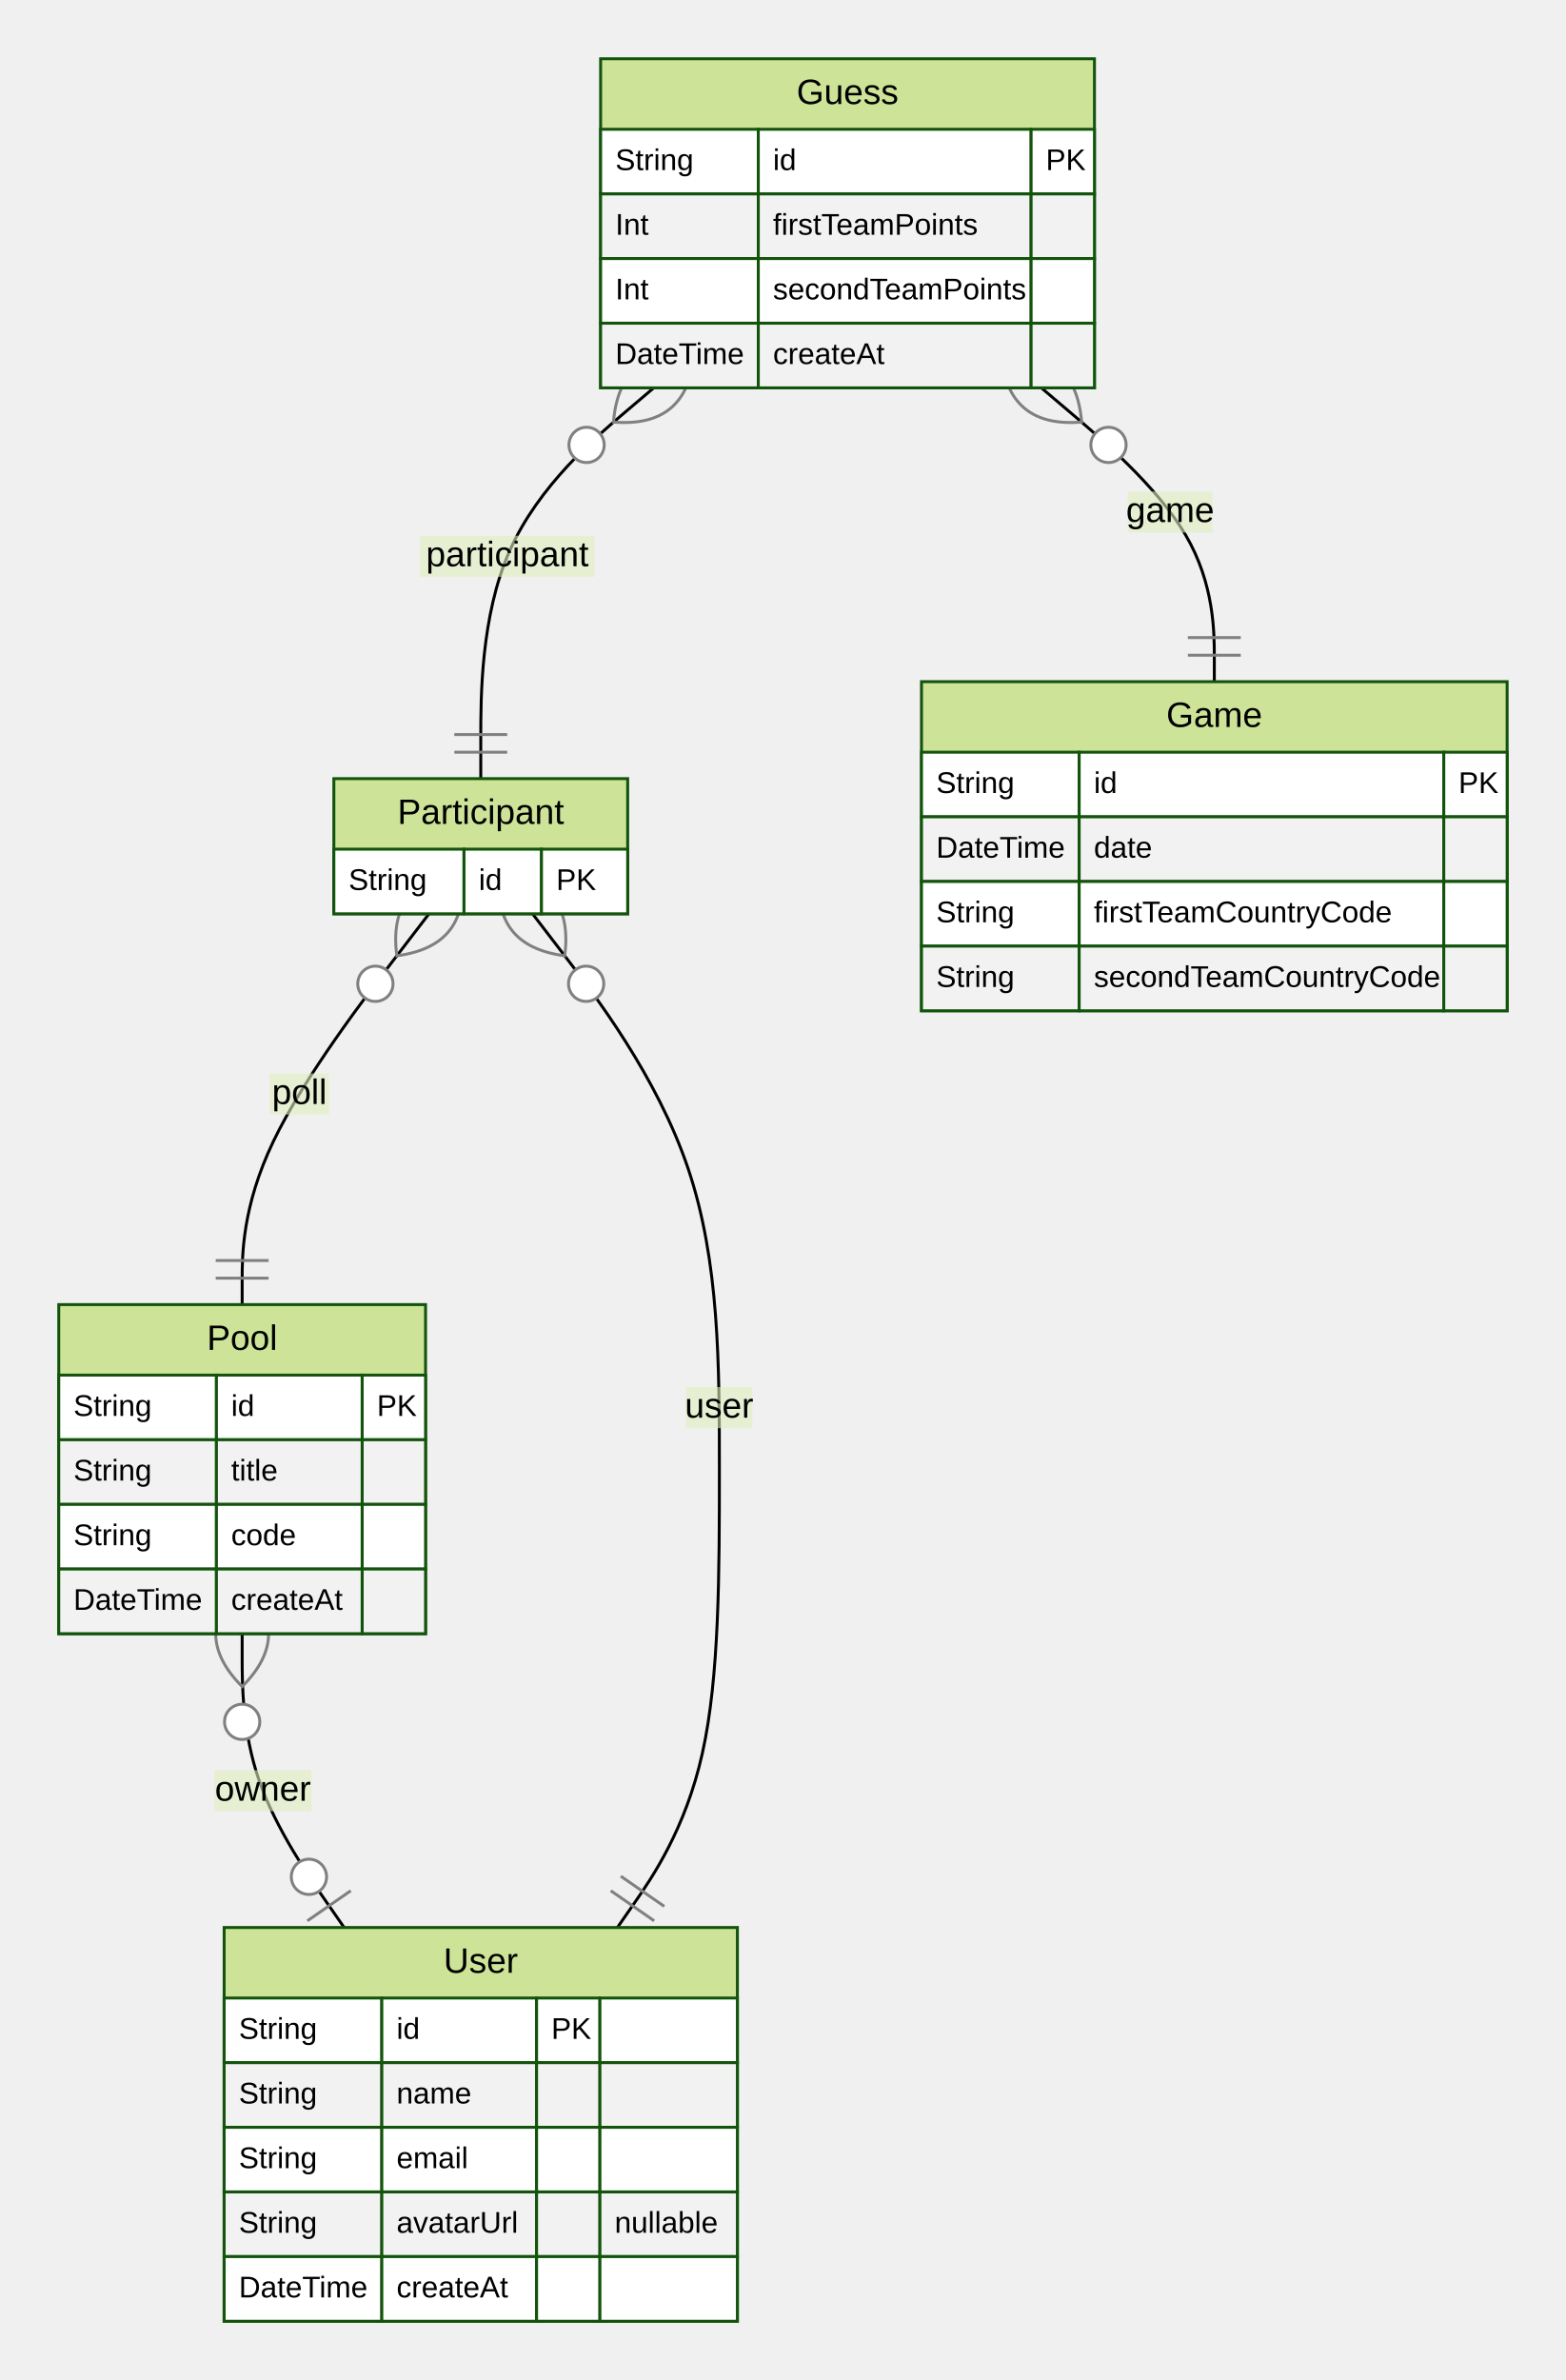
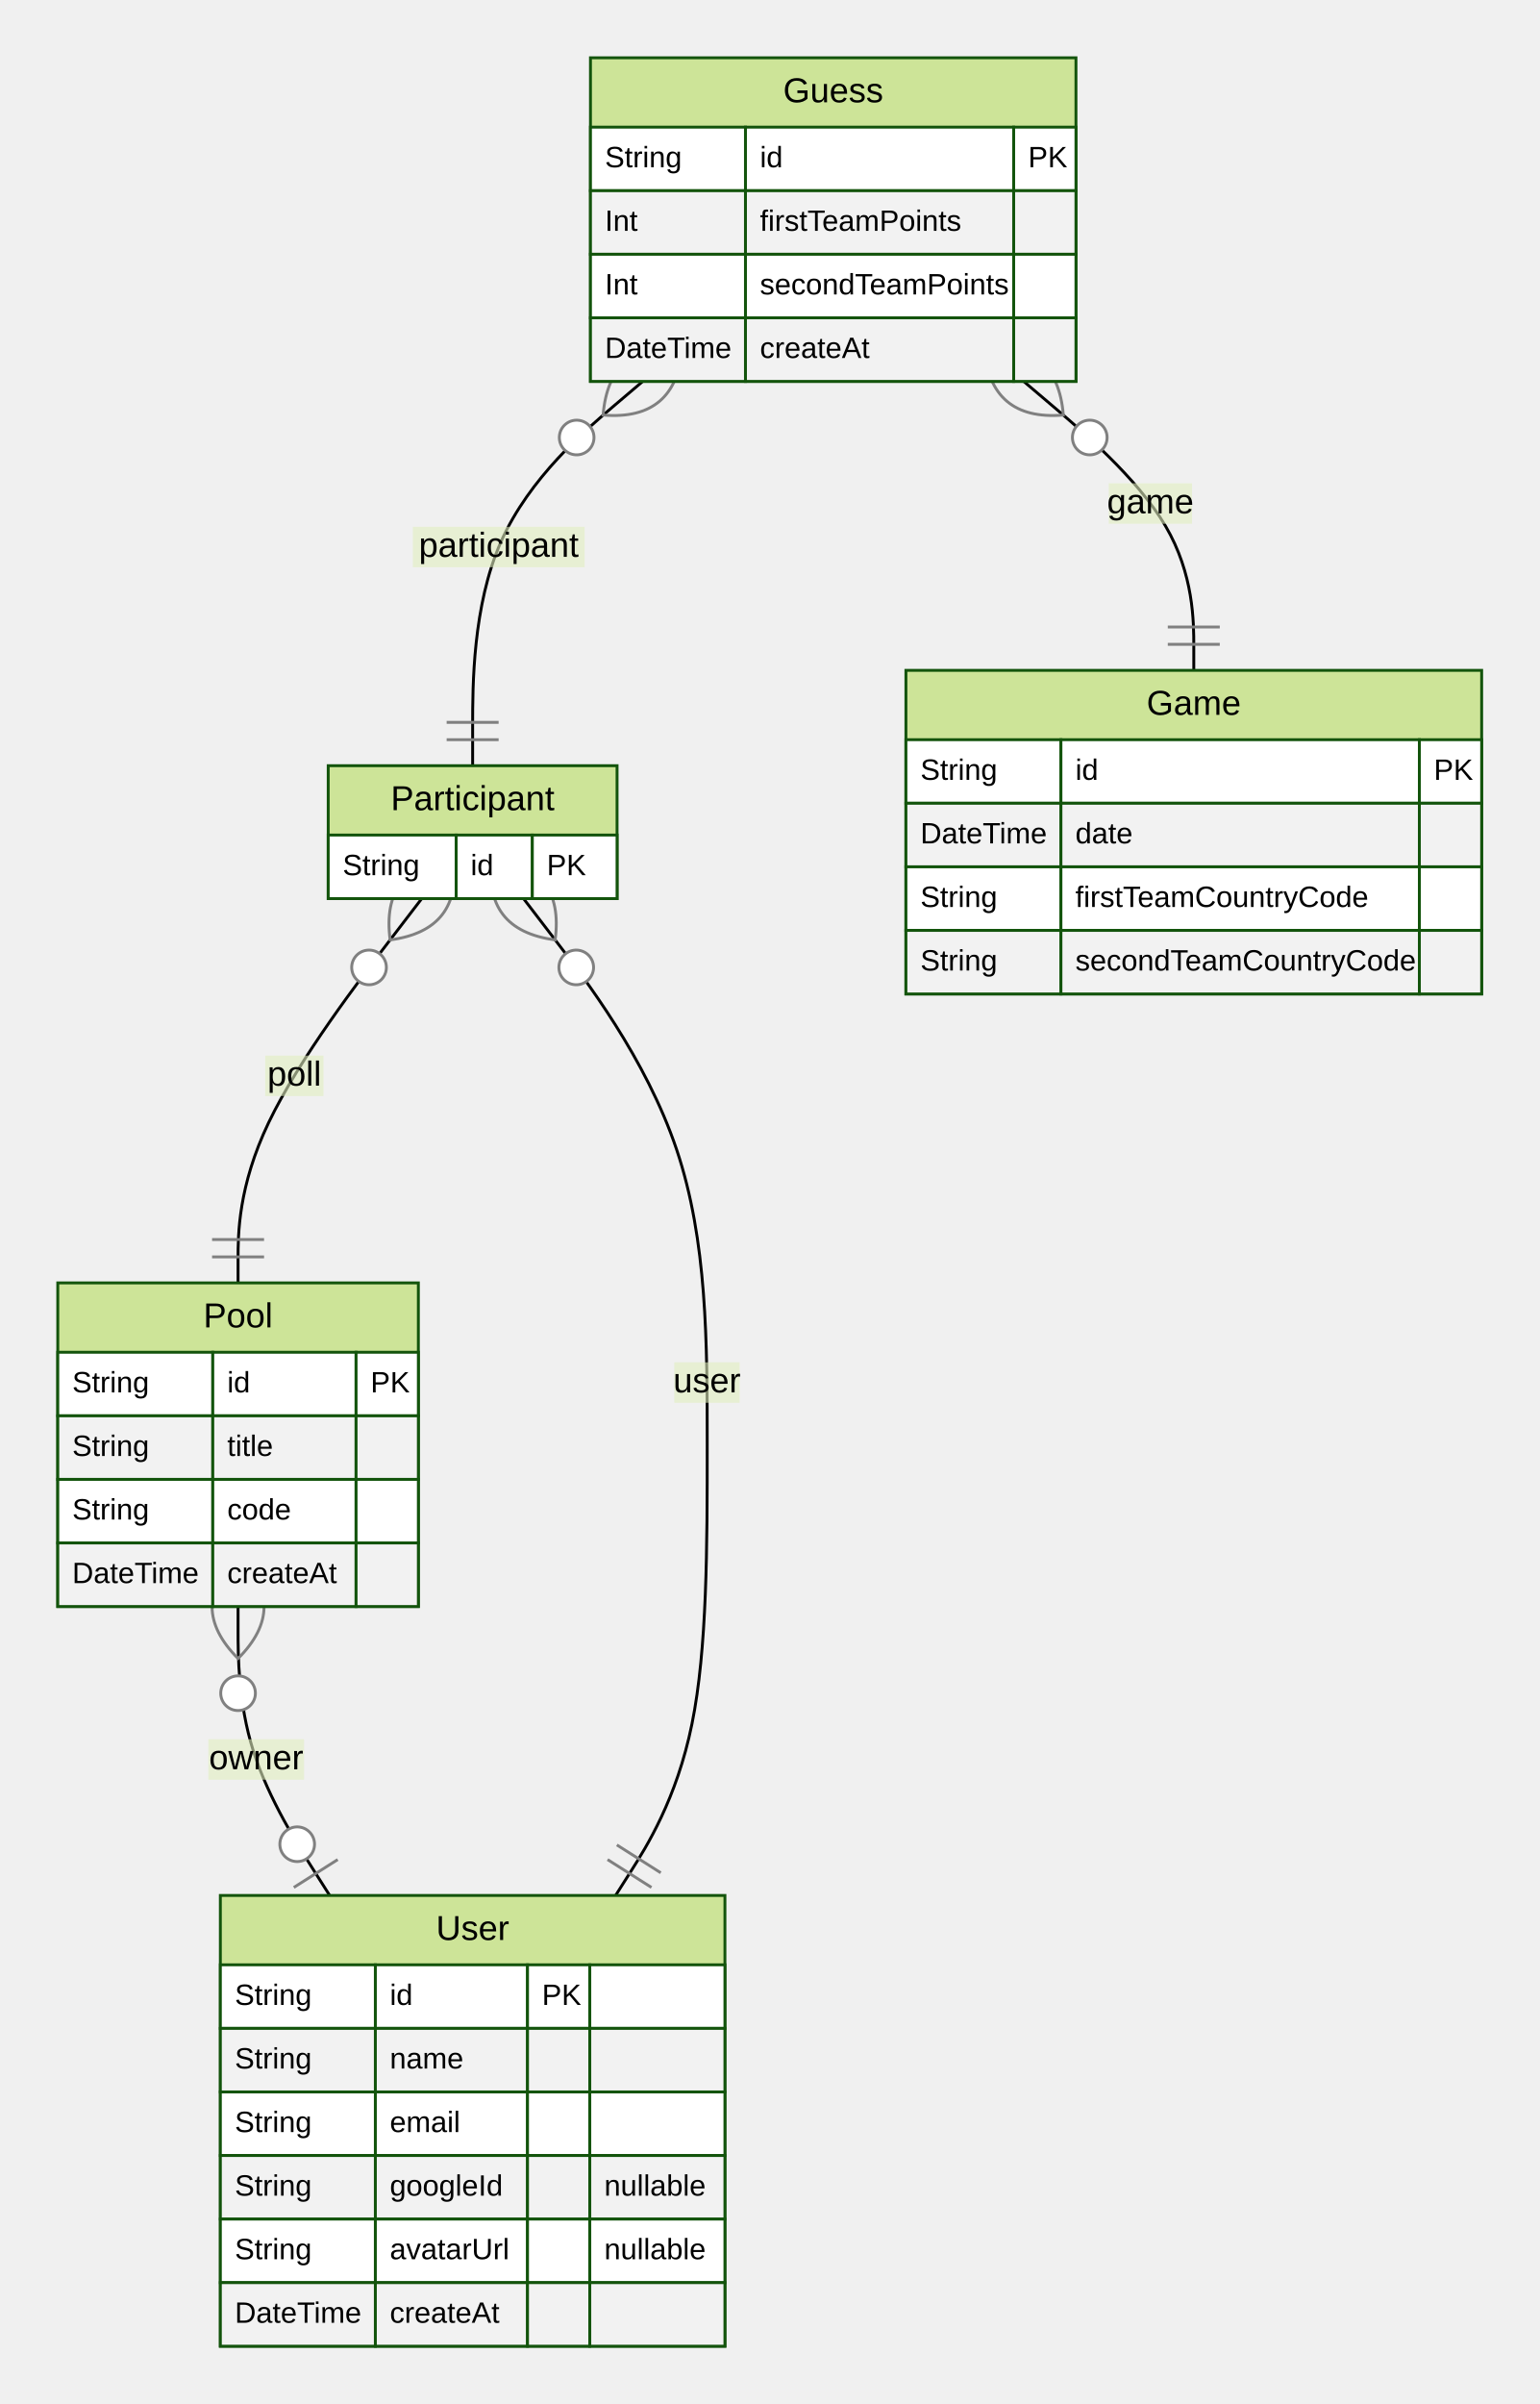
- <svg xmlns="http://www.w3.org/2000/svg" aria-labelledby="chart-title-mermaid-0 chart-desc-mermaid-0" role="img" viewBox="0 0 532.947 810" style="max-width: 532.947px; background-color: white;" width="100%" id="mermaid-0">
+ <svg xmlns="http://www.w3.org/2000/svg" aria-labelledby="chart-title-mermaid-0 chart-desc-mermaid-0" role="img" viewBox="0 0 532.947 832" style="max-width: 532.947px; background-color: white;" width="100%" id="mermaid-0">
  <style>#mermaid-0 {font-family:"trebuchet ms",verdana,arial,sans-serif;font-size:16px;fill:#000000;}#mermaid-0 .error-icon{fill:#552222;}#mermaid-0 .error-text{fill:#552222;stroke:#552222;}#mermaid-0 .edge-thickness-normal{stroke-width:2px;}#mermaid-0 .edge-thickness-thick{stroke-width:3.5px;}#mermaid-0 .edge-pattern-solid{stroke-dasharray:0;}#mermaid-0 .edge-pattern-dashed{stroke-dasharray:3;}#mermaid-0 .edge-pattern-dotted{stroke-dasharray:2;}#mermaid-0 .marker{fill:#000000;stroke:#000000;}#mermaid-0 .marker.cross{stroke:#000000;}#mermaid-0 svg{font-family:"trebuchet ms",verdana,arial,sans-serif;font-size:16px;}#mermaid-0 .entityBox{fill:#cde498;stroke:#13540c;}#mermaid-0 .attributeBoxOdd{fill:#ffffff;stroke:#13540c;}#mermaid-0 .attributeBoxEven{fill:#f2f2f2;stroke:#13540c;}#mermaid-0 .relationshipLabelBox{fill:hsl(78.158, 58.462%, 84.51%);opacity:0.7;background-color:hsl(78.158, 58.462%, 84.51%);}#mermaid-0 .relationshipLabelBox rect{opacity:0.5;}#mermaid-0 .relationshipLine{stroke:#000000;}#mermaid-0 :root{--mermaid-font-family:"trebuchet ms",verdana,arial,sans-serif;}</style>
  <g />
  <defs>
    <marker orient="auto" markerHeight="18" markerWidth="18" refY="9" refX="0" id="ONLY_ONE_START">
      <path d="M9,0 L9,18 M15,0 L15,18" fill="none" stroke="gray" />
    </marker>
  </defs>
  <defs>
    <marker orient="auto" markerHeight="18" markerWidth="18" refY="9" refX="18" id="ONLY_ONE_END">
      <path d="M3,0 L3,18 M9,0 L9,18" fill="none" stroke="gray" />
    </marker>
  </defs>
  <defs>
    <marker orient="auto" markerHeight="18" markerWidth="30" refY="9" refX="0" id="ZERO_OR_ONE_START">
      <circle r="6" cy="9" cx="21" fill="white" stroke="gray" />
      <path d="M9,0 L9,18" fill="none" stroke="gray" />
    </marker>
  </defs>
  <defs>
    <marker orient="auto" markerHeight="18" markerWidth="30" refY="9" refX="30" id="ZERO_OR_ONE_END">
      <circle r="6" cy="9" cx="9" fill="white" stroke="gray" />
      <path d="M21,0 L21,18" fill="none" stroke="gray" />
    </marker>
  </defs>
  <defs>
    <marker orient="auto" markerHeight="36" markerWidth="45" refY="18" refX="18" id="ONE_OR_MORE_START">
      <path d="M0,18 Q 18,0 36,18 Q 18,36 0,18 M42,9 L42,27" fill="none" stroke="gray" />
    </marker>
  </defs>
  <defs>
    <marker orient="auto" markerHeight="36" markerWidth="45" refY="18" refX="27" id="ONE_OR_MORE_END">
      <path d="M3,9 L3,27 M9,18 Q27,0 45,18 Q27,36 9,18" fill="none" stroke="gray" />
    </marker>
  </defs>
  <defs>
    <marker orient="auto" markerHeight="36" markerWidth="57" refY="18" refX="18" id="ZERO_OR_MORE_START">
      <circle r="6" cy="18" cx="48" fill="white" stroke="gray" />
      <path d="M0,18 Q18,0 36,18 Q18,36 0,18" fill="none" stroke="gray" />
    </marker>
  </defs>
  <defs>
    <marker orient="auto" markerHeight="36" markerWidth="57" refY="18" refX="39" id="ZERO_OR_MORE_END">
      <circle r="6" cy="18" cx="9" fill="white" stroke="gray" />
      <path d="M21,18 Q39,0 57,18 Q39,36 21,18" fill="none" stroke="gray" />
    </marker>
  </defs>
-   <path marker-start="url(#ZERO_OR_MORE_START)" marker-end="url(#ZERO_OR_ONE_END)" fill="none" stroke="gray" d="M82.418,556L82.418,564.333C82.418,572.667,82.418,589.333,88.202,606C93.986,622.667,105.554,639.333,111.339,647.667L117.123,656" class="er relationshipLine" />
-   <path marker-start="url(#ZERO_OR_MORE_START)" marker-end="url(#ONLY_ONE_END)" fill="none" stroke="gray" d="M181.248,311L191.846,324.833C202.444,338.667,223.64,366.333,234.238,397.833C244.836,429.333,244.836,464.667,244.836,500C244.836,535.333,244.836,570.667,239.052,596.667C233.268,622.667,221.699,639.333,215.915,647.667L210.131,656" class="er relationshipLine" />
+   <path marker-start="url(#ZERO_OR_MORE_START)" marker-end="url(#ZERO_OR_ONE_END)" fill="none" stroke="gray" d="M82.418,556L82.418,564.333C82.418,572.667,82.418,589.333,87.705,606C92.992,622.667,103.566,639.333,108.853,647.667L114.14,656" class="er relationshipLine" />
+   <path marker-start="url(#ZERO_OR_MORE_START)" marker-end="url(#ONLY_ONE_END)" fill="none" stroke="gray" d="M181.248,311L191.846,324.833C202.444,338.667,223.64,366.333,234.238,397.833C244.836,429.333,244.836,464.667,244.836,500C244.836,535.333,244.836,570.667,239.549,596.667C234.262,622.667,223.688,639.333,218.401,647.667L213.114,656" class="er relationshipLine" />
  <path marker-start="url(#ZERO_OR_MORE_START)" marker-end="url(#ONLY_ONE_END)" fill="none" stroke="gray" d="M146.006,311L135.408,324.833C124.81,338.667,103.614,366.333,93.016,388.5C82.418,410.667,82.418,427.333,82.418,435.667L82.418,444" class="er relationshipLine" />
  <path marker-start="url(#ZERO_OR_MORE_START)" marker-end="url(#ONLY_ONE_END)" fill="none" stroke="gray" d="M222.509,132L212.695,140.333C202.882,148.667,183.254,165.333,173.441,187.5C163.627,209.667,163.627,237.333,163.627,251.167L163.627,265" class="er relationshipLine" />
  <path marker-start="url(#ZERO_OR_MORE_START)" marker-end="url(#ONLY_ONE_END)" fill="none" stroke="gray" d="M354.405,132L364.219,140.333C374.032,148.667,393.66,165.333,403.473,182C413.287,198.667,413.287,215.333,413.287,223.667L413.287,232" class="er relationshipLine" />
  <g transform="translate(20,444 )" id="Pool">
    <rect height="112" width="124.836" y="0" x="0" stroke="gray" fill-opacity="100%" fill="honeydew" class="er entityBox" />
    <text transform="translate(62.41797,12)" style="font-family: &quot;trebuchet ms&quot;, verdana, arial, sans-serif;; font-size: 12px" text-anchor="middle" dominant-baseline="middle" y="0" x="0" id="entity-Pool" class="er entityLabel">Pool</text>
    <rect height="22" width="53.664" y="24" x="0" stroke="gray" fill-opacity="100%" fill="honeydew" class="er attributeBoxOdd" />
    <text transform="translate(5,35)" style="font-family: &quot;trebuchet ms&quot;, verdana, arial, sans-serif;; font-size: 10.2px" text-anchor="left" dominant-baseline="middle" y="0" x="0" id="entity-Pool-attr-1-type" class="er entityLabel">String</text>
    <rect height="22" width="49.609" y="24" x="53.664" stroke="gray" fill-opacity="100%" fill="honeydew" class="er attributeBoxOdd" />
    <text transform="translate(58.66406,35)" style="font-family: &quot;trebuchet ms&quot;, verdana, arial, sans-serif;; font-size: 10.2px" text-anchor="left" dominant-baseline="middle" y="0" x="0" id="entity-Pool-attr-1-name" class="er entityLabel">id</text>
    <rect height="22" width="21.562" y="24" x="103.273" stroke="gray" fill-opacity="100%" fill="honeydew" class="er attributeBoxOdd" />
    <text transform="translate(108.2734,35)" style="font-family: &quot;trebuchet ms&quot;, verdana, arial, sans-serif;; font-size: 10.2px" text-anchor="left" dominant-baseline="middle" y="0" x="0" id="entity-Pool-attr-1-key" class="er entityLabel">PK</text>
    <rect height="22" width="53.664" y="46" x="0" stroke="gray" fill-opacity="100%" fill="honeydew" class="er attributeBoxEven" />
    <text transform="translate(5,57)" style="font-family: &quot;trebuchet ms&quot;, verdana, arial, sans-serif;; font-size: 10.2px" text-anchor="left" dominant-baseline="middle" y="0" x="0" id="entity-Pool-attr-2-type" class="er entityLabel">String</text>
    <rect height="22" width="49.609" y="46" x="53.664" stroke="gray" fill-opacity="100%" fill="honeydew" class="er attributeBoxEven" />
    <text transform="translate(58.66406,57)" style="font-family: &quot;trebuchet ms&quot;, verdana, arial, sans-serif;; font-size: 10.2px" text-anchor="left" dominant-baseline="middle" y="0" x="0" id="entity-Pool-attr-2-name" class="er entityLabel">title</text>
    <rect height="22" width="21.562" y="46" x="103.273" stroke="gray" fill-opacity="100%" fill="honeydew" class="er attributeBoxEven" />
    <text transform="translate(108.2734,57)" style="font-family: &quot;trebuchet ms&quot;, verdana, arial, sans-serif;; font-size: 10.2px" text-anchor="left" dominant-baseline="middle" y="0" x="0" id="entity-Pool-attr-2-key" class="er entityLabel" />
    <rect height="22" width="53.664" y="68" x="0" stroke="gray" fill-opacity="100%" fill="honeydew" class="er attributeBoxOdd" />
    <text transform="translate(5,79)" style="font-family: &quot;trebuchet ms&quot;, verdana, arial, sans-serif;; font-size: 10.2px" text-anchor="left" dominant-baseline="middle" y="0" x="0" id="entity-Pool-attr-3-type" class="er entityLabel">String</text>
    <rect height="22" width="49.609" y="68" x="53.664" stroke="gray" fill-opacity="100%" fill="honeydew" class="er attributeBoxOdd" />
    <text transform="translate(58.66406,79)" style="font-family: &quot;trebuchet ms&quot;, verdana, arial, sans-serif;; font-size: 10.2px" text-anchor="left" dominant-baseline="middle" y="0" x="0" id="entity-Pool-attr-3-name" class="er entityLabel">code</text>
    <rect height="22" width="21.562" y="68" x="103.273" stroke="gray" fill-opacity="100%" fill="honeydew" class="er attributeBoxOdd" />
    <text transform="translate(108.2734,79)" style="font-family: &quot;trebuchet ms&quot;, verdana, arial, sans-serif;; font-size: 10.2px" text-anchor="left" dominant-baseline="middle" y="0" x="0" id="entity-Pool-attr-3-key" class="er entityLabel" />
    <rect height="22" width="53.664" y="90" x="0" stroke="gray" fill-opacity="100%" fill="honeydew" class="er attributeBoxEven" />
    <text transform="translate(5,101)" style="font-family: &quot;trebuchet ms&quot;, verdana, arial, sans-serif;; font-size: 10.2px" text-anchor="left" dominant-baseline="middle" y="0" x="0" id="entity-Pool-attr-4-type" class="er entityLabel">DateTime</text>
    <rect height="22" width="49.609" y="90" x="53.664" stroke="gray" fill-opacity="100%" fill="honeydew" class="er attributeBoxEven" />
    <text transform="translate(58.66406,101)" style="font-family: &quot;trebuchet ms&quot;, verdana, arial, sans-serif;; font-size: 10.2px" text-anchor="left" dominant-baseline="middle" y="0" x="0" id="entity-Pool-attr-4-name" class="er entityLabel">createAt</text>
    <rect height="22" width="21.562" y="90" x="103.273" stroke="gray" fill-opacity="100%" fill="honeydew" class="er attributeBoxEven" />
    <text transform="translate(108.2734,101)" style="font-family: &quot;trebuchet ms&quot;, verdana, arial, sans-serif;; font-size: 10.2px" text-anchor="left" dominant-baseline="middle" y="0" x="0" id="entity-Pool-attr-4-key" class="er entityLabel" />
  </g>
  <g transform="translate(113.627,265 )" id="Participant">
    <rect height="46" width="100" y="0" x="0" stroke="gray" fill-opacity="100%" fill="honeydew" class="er entityBox" />
    <text transform="translate(50,12)" style="font-family: &quot;trebuchet ms&quot;, verdana, arial, sans-serif;; font-size: 12px" text-anchor="middle" dominant-baseline="middle" y="0" x="0" id="entity-Participant" class="er entityLabel">Participant</text>
    <rect height="22" width="44.297" y="24" x="0" stroke="gray" fill-opacity="100%" fill="honeydew" class="er attributeBoxOdd" />
    <text transform="translate(5,35)" style="font-family: &quot;trebuchet ms&quot;, verdana, arial, sans-serif;; font-size: 10.2px" text-anchor="left" dominant-baseline="middle" y="0" x="0" id="entity-Participant-attr-1-type" class="er entityLabel">String</text>
    <rect height="22" width="26.367" y="24" x="44.297" stroke="gray" fill-opacity="100%" fill="honeydew" class="er attributeBoxOdd" />
    <text transform="translate(49.29688,35)" style="font-family: &quot;trebuchet ms&quot;, verdana, arial, sans-serif;; font-size: 10.2px" text-anchor="left" dominant-baseline="middle" y="0" x="0" id="entity-Participant-attr-1-name" class="er entityLabel">id</text>
    <rect height="22" width="29.336" y="24" x="70.664" stroke="gray" fill-opacity="100%" fill="honeydew" class="er attributeBoxOdd" />
    <text transform="translate(75.66406,35)" style="font-family: &quot;trebuchet ms&quot;, verdana, arial, sans-serif;; font-size: 10.2px" text-anchor="left" dominant-baseline="middle" y="0" x="0" id="entity-Participant-attr-1-key" class="er entityLabel">PK</text>
  </g>
  <g transform="translate(76.28711,656 )" id="User">
-     <rect height="134" width="174.68" y="0" x="0" stroke="gray" fill-opacity="100%" fill="honeydew" class="er entityBox" />
+     <rect height="156" width="174.68" y="0" x="0" stroke="gray" fill-opacity="100%" fill="honeydew" class="er entityBox" />
    <text transform="translate(87.33984,12)" style="font-family: &quot;trebuchet ms&quot;, verdana, arial, sans-serif;; font-size: 12px" text-anchor="middle" dominant-baseline="middle" y="0" x="0" id="entity-User" class="er entityLabel">User</text>
    <rect height="22" width="53.664" y="24" x="0" stroke="gray" fill-opacity="100%" fill="honeydew" class="er attributeBoxOdd" />
    <text transform="translate(5,35)" style="font-family: &quot;trebuchet ms&quot;, verdana, arial, sans-serif;; font-size: 10.2px" text-anchor="left" dominant-baseline="middle" y="0" x="0" id="entity-User-attr-1-type" class="er entityLabel">String</text>
    <rect height="22" width="52.672" y="24" x="53.664" stroke="gray" fill-opacity="100%" fill="honeydew" class="er attributeBoxOdd" />
    <text transform="translate(58.66406,35)" style="font-family: &quot;trebuchet ms&quot;, verdana, arial, sans-serif;; font-size: 10.2px" text-anchor="left" dominant-baseline="middle" y="0" x="0" id="entity-User-attr-1-name" class="er entityLabel">id</text>
    <rect height="22" width="21.562" y="24" x="106.336" stroke="gray" fill-opacity="100%" fill="honeydew" class="er attributeBoxOdd" />
    <text transform="translate(111.3359,35)" style="font-family: &quot;trebuchet ms&quot;, verdana, arial, sans-serif;; font-size: 10.2px" text-anchor="left" dominant-baseline="middle" y="0" x="0" id="entity-User-attr-1-key" class="er entityLabel">PK</text>
    <rect height="22" width="46.781" y="24" x="127.898" stroke="gray" fill-opacity="100%" fill="honeydew" class="er attributeBoxOdd" />
    <text transform="translate(132.8984,35)" style="font-family: &quot;trebuchet ms&quot;, verdana, arial, sans-serif;; font-size: 10.2px" text-anchor="left" dominant-baseline="middle" y="0" x="0" id="entity-User-attr-1-comment" class="er entityLabel" />
    <rect height="22" width="53.664" y="46" x="0" stroke="gray" fill-opacity="100%" fill="honeydew" class="er attributeBoxEven" />
    <text transform="translate(5,57)" style="font-family: &quot;trebuchet ms&quot;, verdana, arial, sans-serif;; font-size: 10.2px" text-anchor="left" dominant-baseline="middle" y="0" x="0" id="entity-User-attr-2-type" class="er entityLabel">String</text>
    <rect height="22" width="52.672" y="46" x="53.664" stroke="gray" fill-opacity="100%" fill="honeydew" class="er attributeBoxEven" />
    <text transform="translate(58.66406,57)" style="font-family: &quot;trebuchet ms&quot;, verdana, arial, sans-serif;; font-size: 10.2px" text-anchor="left" dominant-baseline="middle" y="0" x="0" id="entity-User-attr-2-name" class="er entityLabel">name</text>
    <rect height="22" width="21.562" y="46" x="106.336" stroke="gray" fill-opacity="100%" fill="honeydew" class="er attributeBoxEven" />
    <text transform="translate(111.3359,57)" style="font-family: &quot;trebuchet ms&quot;, verdana, arial, sans-serif;; font-size: 10.2px" text-anchor="left" dominant-baseline="middle" y="0" x="0" id="entity-User-attr-2-key" class="er entityLabel" />
    <rect height="22" width="46.781" y="46" x="127.898" stroke="gray" fill-opacity="100%" fill="honeydew" class="er attributeBoxEven" />
    <text transform="translate(132.8984,57)" style="font-family: &quot;trebuchet ms&quot;, verdana, arial, sans-serif;; font-size: 10.2px" text-anchor="left" dominant-baseline="middle" y="0" x="0" id="entity-User-attr-2-comment" class="er entityLabel" />
    <rect height="22" width="53.664" y="68" x="0" stroke="gray" fill-opacity="100%" fill="honeydew" class="er attributeBoxOdd" />
    <text transform="translate(5,79)" style="font-family: &quot;trebuchet ms&quot;, verdana, arial, sans-serif;; font-size: 10.2px" text-anchor="left" dominant-baseline="middle" y="0" x="0" id="entity-User-attr-3-type" class="er entityLabel">String</text>
    <rect height="22" width="52.672" y="68" x="53.664" stroke="gray" fill-opacity="100%" fill="honeydew" class="er attributeBoxOdd" />
    <text transform="translate(58.66406,79)" style="font-family: &quot;trebuchet ms&quot;, verdana, arial, sans-serif;; font-size: 10.2px" text-anchor="left" dominant-baseline="middle" y="0" x="0" id="entity-User-attr-3-name" class="er entityLabel">email</text>
    <rect height="22" width="21.562" y="68" x="106.336" stroke="gray" fill-opacity="100%" fill="honeydew" class="er attributeBoxOdd" />
    <text transform="translate(111.3359,79)" style="font-family: &quot;trebuchet ms&quot;, verdana, arial, sans-serif;; font-size: 10.2px" text-anchor="left" dominant-baseline="middle" y="0" x="0" id="entity-User-attr-3-key" class="er entityLabel" />
    <rect height="22" width="46.781" y="68" x="127.898" stroke="gray" fill-opacity="100%" fill="honeydew" class="er attributeBoxOdd" />
    <text transform="translate(132.8984,79)" style="font-family: &quot;trebuchet ms&quot;, verdana, arial, sans-serif;; font-size: 10.2px" text-anchor="left" dominant-baseline="middle" y="0" x="0" id="entity-User-attr-3-comment" class="er entityLabel" />
    <rect height="22" width="53.664" y="90" x="0" stroke="gray" fill-opacity="100%" fill="honeydew" class="er attributeBoxEven" />
    <text transform="translate(5,101)" style="font-family: &quot;trebuchet ms&quot;, verdana, arial, sans-serif;; font-size: 10.2px" text-anchor="left" dominant-baseline="middle" y="0" x="0" id="entity-User-attr-4-type" class="er entityLabel">String</text>
    <rect height="22" width="52.672" y="90" x="53.664" stroke="gray" fill-opacity="100%" fill="honeydew" class="er attributeBoxEven" />
-     <text transform="translate(58.66406,101)" style="font-family: &quot;trebuchet ms&quot;, verdana, arial, sans-serif;; font-size: 10.2px" text-anchor="left" dominant-baseline="middle" y="0" x="0" id="entity-User-attr-4-name" class="er entityLabel">avatarUrl</text>
+     <text transform="translate(58.66406,101)" style="font-family: &quot;trebuchet ms&quot;, verdana, arial, sans-serif;; font-size: 10.2px" text-anchor="left" dominant-baseline="middle" y="0" x="0" id="entity-User-attr-4-name" class="er entityLabel">googleId</text>
    <rect height="22" width="21.562" y="90" x="106.336" stroke="gray" fill-opacity="100%" fill="honeydew" class="er attributeBoxEven" />
    <text transform="translate(111.3359,101)" style="font-family: &quot;trebuchet ms&quot;, verdana, arial, sans-serif;; font-size: 10.2px" text-anchor="left" dominant-baseline="middle" y="0" x="0" id="entity-User-attr-4-key" class="er entityLabel" />
    <rect height="22" width="46.781" y="90" x="127.898" stroke="gray" fill-opacity="100%" fill="honeydew" class="er attributeBoxEven" />
    <text transform="translate(132.8984,101)" style="font-family: &quot;trebuchet ms&quot;, verdana, arial, sans-serif;; font-size: 10.2px" text-anchor="left" dominant-baseline="middle" y="0" x="0" id="entity-User-attr-4-comment" class="er entityLabel">nullable</text>
    <rect height="22" width="53.664" y="112" x="0" stroke="gray" fill-opacity="100%" fill="honeydew" class="er attributeBoxOdd" />
-     <text transform="translate(5,123)" style="font-family: &quot;trebuchet ms&quot;, verdana, arial, sans-serif;; font-size: 10.2px" text-anchor="left" dominant-baseline="middle" y="0" x="0" id="entity-User-attr-5-type" class="er entityLabel">DateTime</text>
+     <text transform="translate(5,123)" style="font-family: &quot;trebuchet ms&quot;, verdana, arial, sans-serif;; font-size: 10.2px" text-anchor="left" dominant-baseline="middle" y="0" x="0" id="entity-User-attr-5-type" class="er entityLabel">String</text>
    <rect height="22" width="52.672" y="112" x="53.664" stroke="gray" fill-opacity="100%" fill="honeydew" class="er attributeBoxOdd" />
-     <text transform="translate(58.66406,123)" style="font-family: &quot;trebuchet ms&quot;, verdana, arial, sans-serif;; font-size: 10.2px" text-anchor="left" dominant-baseline="middle" y="0" x="0" id="entity-User-attr-5-name" class="er entityLabel">createAt</text>
+     <text transform="translate(58.66406,123)" style="font-family: &quot;trebuchet ms&quot;, verdana, arial, sans-serif;; font-size: 10.2px" text-anchor="left" dominant-baseline="middle" y="0" x="0" id="entity-User-attr-5-name" class="er entityLabel">avatarUrl</text>
    <rect height="22" width="21.562" y="112" x="106.336" stroke="gray" fill-opacity="100%" fill="honeydew" class="er attributeBoxOdd" />
    <text transform="translate(111.3359,123)" style="font-family: &quot;trebuchet ms&quot;, verdana, arial, sans-serif;; font-size: 10.2px" text-anchor="left" dominant-baseline="middle" y="0" x="0" id="entity-User-attr-5-key" class="er entityLabel" />
    <rect height="22" width="46.781" y="112" x="127.898" stroke="gray" fill-opacity="100%" fill="honeydew" class="er attributeBoxOdd" />
-     <text transform="translate(132.8984,123)" style="font-family: &quot;trebuchet ms&quot;, verdana, arial, sans-serif;; font-size: 10.2px" text-anchor="left" dominant-baseline="middle" y="0" x="0" id="entity-User-attr-5-comment" class="er entityLabel" />
+     <text transform="translate(132.8984,123)" style="font-family: &quot;trebuchet ms&quot;, verdana, arial, sans-serif;; font-size: 10.2px" text-anchor="left" dominant-baseline="middle" y="0" x="0" id="entity-User-attr-5-comment" class="er entityLabel">nullable</text>
+     <rect height="22" width="53.664" y="134" x="0" stroke="gray" fill-opacity="100%" fill="honeydew" class="er attributeBoxEven" />
+     <text transform="translate(5,145)" style="font-family: &quot;trebuchet ms&quot;, verdana, arial, sans-serif;; font-size: 10.2px" text-anchor="left" dominant-baseline="middle" y="0" x="0" id="entity-User-attr-6-type" class="er entityLabel">DateTime</text>
+     <rect height="22" width="52.672" y="134" x="53.664" stroke="gray" fill-opacity="100%" fill="honeydew" class="er attributeBoxEven" />
+     <text transform="translate(58.66406,145)" style="font-family: &quot;trebuchet ms&quot;, verdana, arial, sans-serif;; font-size: 10.2px" text-anchor="left" dominant-baseline="middle" y="0" x="0" id="entity-User-attr-6-name" class="er entityLabel">createAt</text>
+     <rect height="22" width="21.562" y="134" x="106.336" stroke="gray" fill-opacity="100%" fill="honeydew" class="er attributeBoxEven" />
+     <text transform="translate(111.3359,145)" style="font-family: &quot;trebuchet ms&quot;, verdana, arial, sans-serif;; font-size: 10.2px" text-anchor="left" dominant-baseline="middle" y="0" x="0" id="entity-User-attr-6-key" class="er entityLabel" />
+     <rect height="22" width="46.781" y="134" x="127.898" stroke="gray" fill-opacity="100%" fill="honeydew" class="er attributeBoxEven" />
+     <text transform="translate(132.8984,145)" style="font-family: &quot;trebuchet ms&quot;, verdana, arial, sans-serif;; font-size: 10.2px" text-anchor="left" dominant-baseline="middle" y="0" x="0" id="entity-User-attr-6-comment" class="er entityLabel" />
  </g>
  <g transform="translate(313.627,232 )" id="Game">
    <rect height="112" width="199.32" y="0" x="0" stroke="gray" fill-opacity="100%" fill="honeydew" class="er entityBox" />
    <text transform="translate(99.66016,12)" style="font-family: &quot;trebuchet ms&quot;, verdana, arial, sans-serif;; font-size: 12px" text-anchor="middle" dominant-baseline="middle" y="0" x="0" id="entity-Game" class="er entityLabel">Game</text>
    <rect height="22" width="53.664" y="24" x="0" stroke="gray" fill-opacity="100%" fill="honeydew" class="er attributeBoxOdd" />
    <text transform="translate(5,35)" style="font-family: &quot;trebuchet ms&quot;, verdana, arial, sans-serif;; font-size: 10.2px" text-anchor="left" dominant-baseline="middle" y="0" x="0" id="entity-Game-attr-1-type" class="er entityLabel">String</text>
    <rect height="22" width="124.094" y="24" x="53.664" stroke="gray" fill-opacity="100%" fill="honeydew" class="er attributeBoxOdd" />
    <text transform="translate(58.66406,35)" style="font-family: &quot;trebuchet ms&quot;, verdana, arial, sans-serif;; font-size: 10.2px" text-anchor="left" dominant-baseline="middle" y="0" x="0" id="entity-Game-attr-1-name" class="er entityLabel">id</text>
    <rect height="22" width="21.562" y="24" x="177.758" stroke="gray" fill-opacity="100%" fill="honeydew" class="er attributeBoxOdd" />
    <text transform="translate(182.7578,35)" style="font-family: &quot;trebuchet ms&quot;, verdana, arial, sans-serif;; font-size: 10.2px" text-anchor="left" dominant-baseline="middle" y="0" x="0" id="entity-Game-attr-1-key" class="er entityLabel">PK</text>
    <rect height="22" width="53.664" y="46" x="0" stroke="gray" fill-opacity="100%" fill="honeydew" class="er attributeBoxEven" />
    <text transform="translate(5,57)" style="font-family: &quot;trebuchet ms&quot;, verdana, arial, sans-serif;; font-size: 10.2px" text-anchor="left" dominant-baseline="middle" y="0" x="0" id="entity-Game-attr-2-type" class="er entityLabel">DateTime</text>
    <rect height="22" width="124.094" y="46" x="53.664" stroke="gray" fill-opacity="100%" fill="honeydew" class="er attributeBoxEven" />
    <text transform="translate(58.66406,57)" style="font-family: &quot;trebuchet ms&quot;, verdana, arial, sans-serif;; font-size: 10.2px" text-anchor="left" dominant-baseline="middle" y="0" x="0" id="entity-Game-attr-2-name" class="er entityLabel">date</text>
    <rect height="22" width="21.562" y="46" x="177.758" stroke="gray" fill-opacity="100%" fill="honeydew" class="er attributeBoxEven" />
    <text transform="translate(182.7578,57)" style="font-family: &quot;trebuchet ms&quot;, verdana, arial, sans-serif;; font-size: 10.2px" text-anchor="left" dominant-baseline="middle" y="0" x="0" id="entity-Game-attr-2-key" class="er entityLabel" />
    <rect height="22" width="53.664" y="68" x="0" stroke="gray" fill-opacity="100%" fill="honeydew" class="er attributeBoxOdd" />
    <text transform="translate(5,79)" style="font-family: &quot;trebuchet ms&quot;, verdana, arial, sans-serif;; font-size: 10.2px" text-anchor="left" dominant-baseline="middle" y="0" x="0" id="entity-Game-attr-3-type" class="er entityLabel">String</text>
    <rect height="22" width="124.094" y="68" x="53.664" stroke="gray" fill-opacity="100%" fill="honeydew" class="er attributeBoxOdd" />
    <text transform="translate(58.66406,79)" style="font-family: &quot;trebuchet ms&quot;, verdana, arial, sans-serif;; font-size: 10.2px" text-anchor="left" dominant-baseline="middle" y="0" x="0" id="entity-Game-attr-3-name" class="er entityLabel">firstTeamCountryCode</text>
    <rect height="22" width="21.562" y="68" x="177.758" stroke="gray" fill-opacity="100%" fill="honeydew" class="er attributeBoxOdd" />
    <text transform="translate(182.7578,79)" style="font-family: &quot;trebuchet ms&quot;, verdana, arial, sans-serif;; font-size: 10.2px" text-anchor="left" dominant-baseline="middle" y="0" x="0" id="entity-Game-attr-3-key" class="er entityLabel" />
    <rect height="22" width="53.664" y="90" x="0" stroke="gray" fill-opacity="100%" fill="honeydew" class="er attributeBoxEven" />
    <text transform="translate(5,101)" style="font-family: &quot;trebuchet ms&quot;, verdana, arial, sans-serif;; font-size: 10.2px" text-anchor="left" dominant-baseline="middle" y="0" x="0" id="entity-Game-attr-4-type" class="er entityLabel">String</text>
    <rect height="22" width="124.094" y="90" x="53.664" stroke="gray" fill-opacity="100%" fill="honeydew" class="er attributeBoxEven" />
    <text transform="translate(58.66406,101)" style="font-family: &quot;trebuchet ms&quot;, verdana, arial, sans-serif;; font-size: 10.2px" text-anchor="left" dominant-baseline="middle" y="0" x="0" id="entity-Game-attr-4-name" class="er entityLabel">secondTeamCountryCode</text>
    <rect height="22" width="21.562" y="90" x="177.758" stroke="gray" fill-opacity="100%" fill="honeydew" class="er attributeBoxEven" />
    <text transform="translate(182.7578,101)" style="font-family: &quot;trebuchet ms&quot;, verdana, arial, sans-serif;; font-size: 10.2px" text-anchor="left" dominant-baseline="middle" y="0" x="0" id="entity-Game-attr-4-key" class="er entityLabel" />
  </g>
  <g transform="translate(204.418,20 )" id="Guess">
    <rect height="112" width="168.078" y="0" x="0" stroke="gray" fill-opacity="100%" fill="honeydew" class="er entityBox" />
    <text transform="translate(84.03906,12)" style="font-family: &quot;trebuchet ms&quot;, verdana, arial, sans-serif;; font-size: 12px" text-anchor="middle" dominant-baseline="middle" y="0" x="0" id="entity-Guess" class="er entityLabel">Guess</text>
    <rect height="22" width="53.664" y="24" x="0" stroke="gray" fill-opacity="100%" fill="honeydew" class="er attributeBoxOdd" />
    <text transform="translate(5,35)" style="font-family: &quot;trebuchet ms&quot;, verdana, arial, sans-serif;; font-size: 10.2px" text-anchor="left" dominant-baseline="middle" y="0" x="0" id="entity-Guess-attr-1-type" class="er entityLabel">String</text>
    <rect height="22" width="92.852" y="24" x="53.664" stroke="gray" fill-opacity="100%" fill="honeydew" class="er attributeBoxOdd" />
    <text transform="translate(58.66406,35)" style="font-family: &quot;trebuchet ms&quot;, verdana, arial, sans-serif;; font-size: 10.2px" text-anchor="left" dominant-baseline="middle" y="0" x="0" id="entity-Guess-attr-1-name" class="er entityLabel">id</text>
    <rect height="22" width="21.562" y="24" x="146.516" stroke="gray" fill-opacity="100%" fill="honeydew" class="er attributeBoxOdd" />
    <text transform="translate(151.5156,35)" style="font-family: &quot;trebuchet ms&quot;, verdana, arial, sans-serif;; font-size: 10.2px" text-anchor="left" dominant-baseline="middle" y="0" x="0" id="entity-Guess-attr-1-key" class="er entityLabel">PK</text>
    <rect height="22" width="53.664" y="46" x="0" stroke="gray" fill-opacity="100%" fill="honeydew" class="er attributeBoxEven" />
    <text transform="translate(5,57)" style="font-family: &quot;trebuchet ms&quot;, verdana, arial, sans-serif;; font-size: 10.2px" text-anchor="left" dominant-baseline="middle" y="0" x="0" id="entity-Guess-attr-2-type" class="er entityLabel">Int</text>
    <rect height="22" width="92.852" y="46" x="53.664" stroke="gray" fill-opacity="100%" fill="honeydew" class="er attributeBoxEven" />
    <text transform="translate(58.66406,57)" style="font-family: &quot;trebuchet ms&quot;, verdana, arial, sans-serif;; font-size: 10.2px" text-anchor="left" dominant-baseline="middle" y="0" x="0" id="entity-Guess-attr-2-name" class="er entityLabel">firstTeamPoints</text>
    <rect height="22" width="21.562" y="46" x="146.516" stroke="gray" fill-opacity="100%" fill="honeydew" class="er attributeBoxEven" />
    <text transform="translate(151.5156,57)" style="font-family: &quot;trebuchet ms&quot;, verdana, arial, sans-serif;; font-size: 10.2px" text-anchor="left" dominant-baseline="middle" y="0" x="0" id="entity-Guess-attr-2-key" class="er entityLabel" />
    <rect height="22" width="53.664" y="68" x="0" stroke="gray" fill-opacity="100%" fill="honeydew" class="er attributeBoxOdd" />
    <text transform="translate(5,79)" style="font-family: &quot;trebuchet ms&quot;, verdana, arial, sans-serif;; font-size: 10.2px" text-anchor="left" dominant-baseline="middle" y="0" x="0" id="entity-Guess-attr-3-type" class="er entityLabel">Int</text>
    <rect height="22" width="92.852" y="68" x="53.664" stroke="gray" fill-opacity="100%" fill="honeydew" class="er attributeBoxOdd" />
    <text transform="translate(58.66406,79)" style="font-family: &quot;trebuchet ms&quot;, verdana, arial, sans-serif;; font-size: 10.2px" text-anchor="left" dominant-baseline="middle" y="0" x="0" id="entity-Guess-attr-3-name" class="er entityLabel">secondTeamPoints</text>
    <rect height="22" width="21.562" y="68" x="146.516" stroke="gray" fill-opacity="100%" fill="honeydew" class="er attributeBoxOdd" />
    <text transform="translate(151.5156,79)" style="font-family: &quot;trebuchet ms&quot;, verdana, arial, sans-serif;; font-size: 10.2px" text-anchor="left" dominant-baseline="middle" y="0" x="0" id="entity-Guess-attr-3-key" class="er entityLabel" />
    <rect height="22" width="53.664" y="90" x="0" stroke="gray" fill-opacity="100%" fill="honeydew" class="er attributeBoxEven" />
    <text transform="translate(5,101)" style="font-family: &quot;trebuchet ms&quot;, verdana, arial, sans-serif;; font-size: 10.2px" text-anchor="left" dominant-baseline="middle" y="0" x="0" id="entity-Guess-attr-4-type" class="er entityLabel">DateTime</text>
    <rect height="22" width="92.852" y="90" x="53.664" stroke="gray" fill-opacity="100%" fill="honeydew" class="er attributeBoxEven" />
    <text transform="translate(58.66406,101)" style="font-family: &quot;trebuchet ms&quot;, verdana, arial, sans-serif;; font-size: 10.2px" text-anchor="left" dominant-baseline="middle" y="0" x="0" id="entity-Guess-attr-4-name" class="er entityLabel">createAt</text>
    <rect height="22" width="21.562" y="90" x="146.516" stroke="gray" fill-opacity="100%" fill="honeydew" class="er attributeBoxEven" />
    <text transform="translate(151.5156,101)" style="font-family: &quot;trebuchet ms&quot;, verdana, arial, sans-serif;; font-size: 10.2px" text-anchor="left" dominant-baseline="middle" y="0" x="0" id="entity-Guess-attr-4-key" class="er entityLabel" />
  </g>
-   <rect fill-opacity="85%" fill="white" height="14" width="33.141" y="602.443" x="72.906" class="er relationshipLabelBox" />
-   <text style="font-family: &quot;trebuchet ms&quot;, verdana, arial, sans-serif;; font-size: 12px" dominant-baseline="middle" text-anchor="middle" y="609.443" x="89.476" id="rel1" class="er relationshipLabel">owner</text>
-   <rect fill-opacity="85%" fill="white" height="14" width="22.625" y="472.066" x="233.441" class="er relationshipLabelBox" />
-   <text style="font-family: &quot;trebuchet ms&quot;, verdana, arial, sans-serif;; font-size: 12px" dominant-baseline="middle" text-anchor="middle" y="479.066" x="244.754" id="rel2" class="er relationshipLabel">user</text>
+   <rect fill-opacity="85%" fill="white" height="14" width="33.141" y="601.947" x="72.123" class="er relationshipLabelBox" />
+   <text style="font-family: &quot;trebuchet ms&quot;, verdana, arial, sans-serif;; font-size: 12px" dominant-baseline="middle" text-anchor="middle" y="608.947" x="88.693" id="rel1" class="er relationshipLabel">owner</text>
+   <rect fill-opacity="85%" fill="white" height="14" width="22.625" y="471.479" x="233.434" class="er relationshipLabelBox" />
+   <text style="font-family: &quot;trebuchet ms&quot;, verdana, arial, sans-serif;; font-size: 12px" dominant-baseline="middle" text-anchor="middle" y="478.479" x="244.747" id="rel2" class="er relationshipLabel">user</text>
  <rect fill-opacity="85%" fill="white" height="14" width="20.203" y="365.331" x="91.795" class="er relationshipLabelBox" />
  <text style="font-family: &quot;trebuchet ms&quot;, verdana, arial, sans-serif;; font-size: 12px" dominant-baseline="middle" text-anchor="middle" y="372.331" x="101.896" id="rel3" class="er relationshipLabel">poll</text>
  <rect fill-opacity="85%" fill="white" height="14" width="59.508" y="182.313" x="142.911" class="er relationshipLabelBox" />
  <text style="font-family: &quot;trebuchet ms&quot;, verdana, arial, sans-serif;; font-size: 12px" dominant-baseline="middle" text-anchor="middle" y="189.313" x="172.664" id="rel4" class="er relationshipLabel">participant</text>
  <rect fill-opacity="85%" fill="white" height="14" width="28.836" y="167.262" x="383.844" class="er relationshipLabelBox" />
  <text style="font-family: &quot;trebuchet ms&quot;, verdana, arial, sans-serif;; font-size: 12px" dominant-baseline="middle" text-anchor="middle" y="174.262" x="398.262" id="rel5" class="er relationshipLabel">game</text>
</svg>
